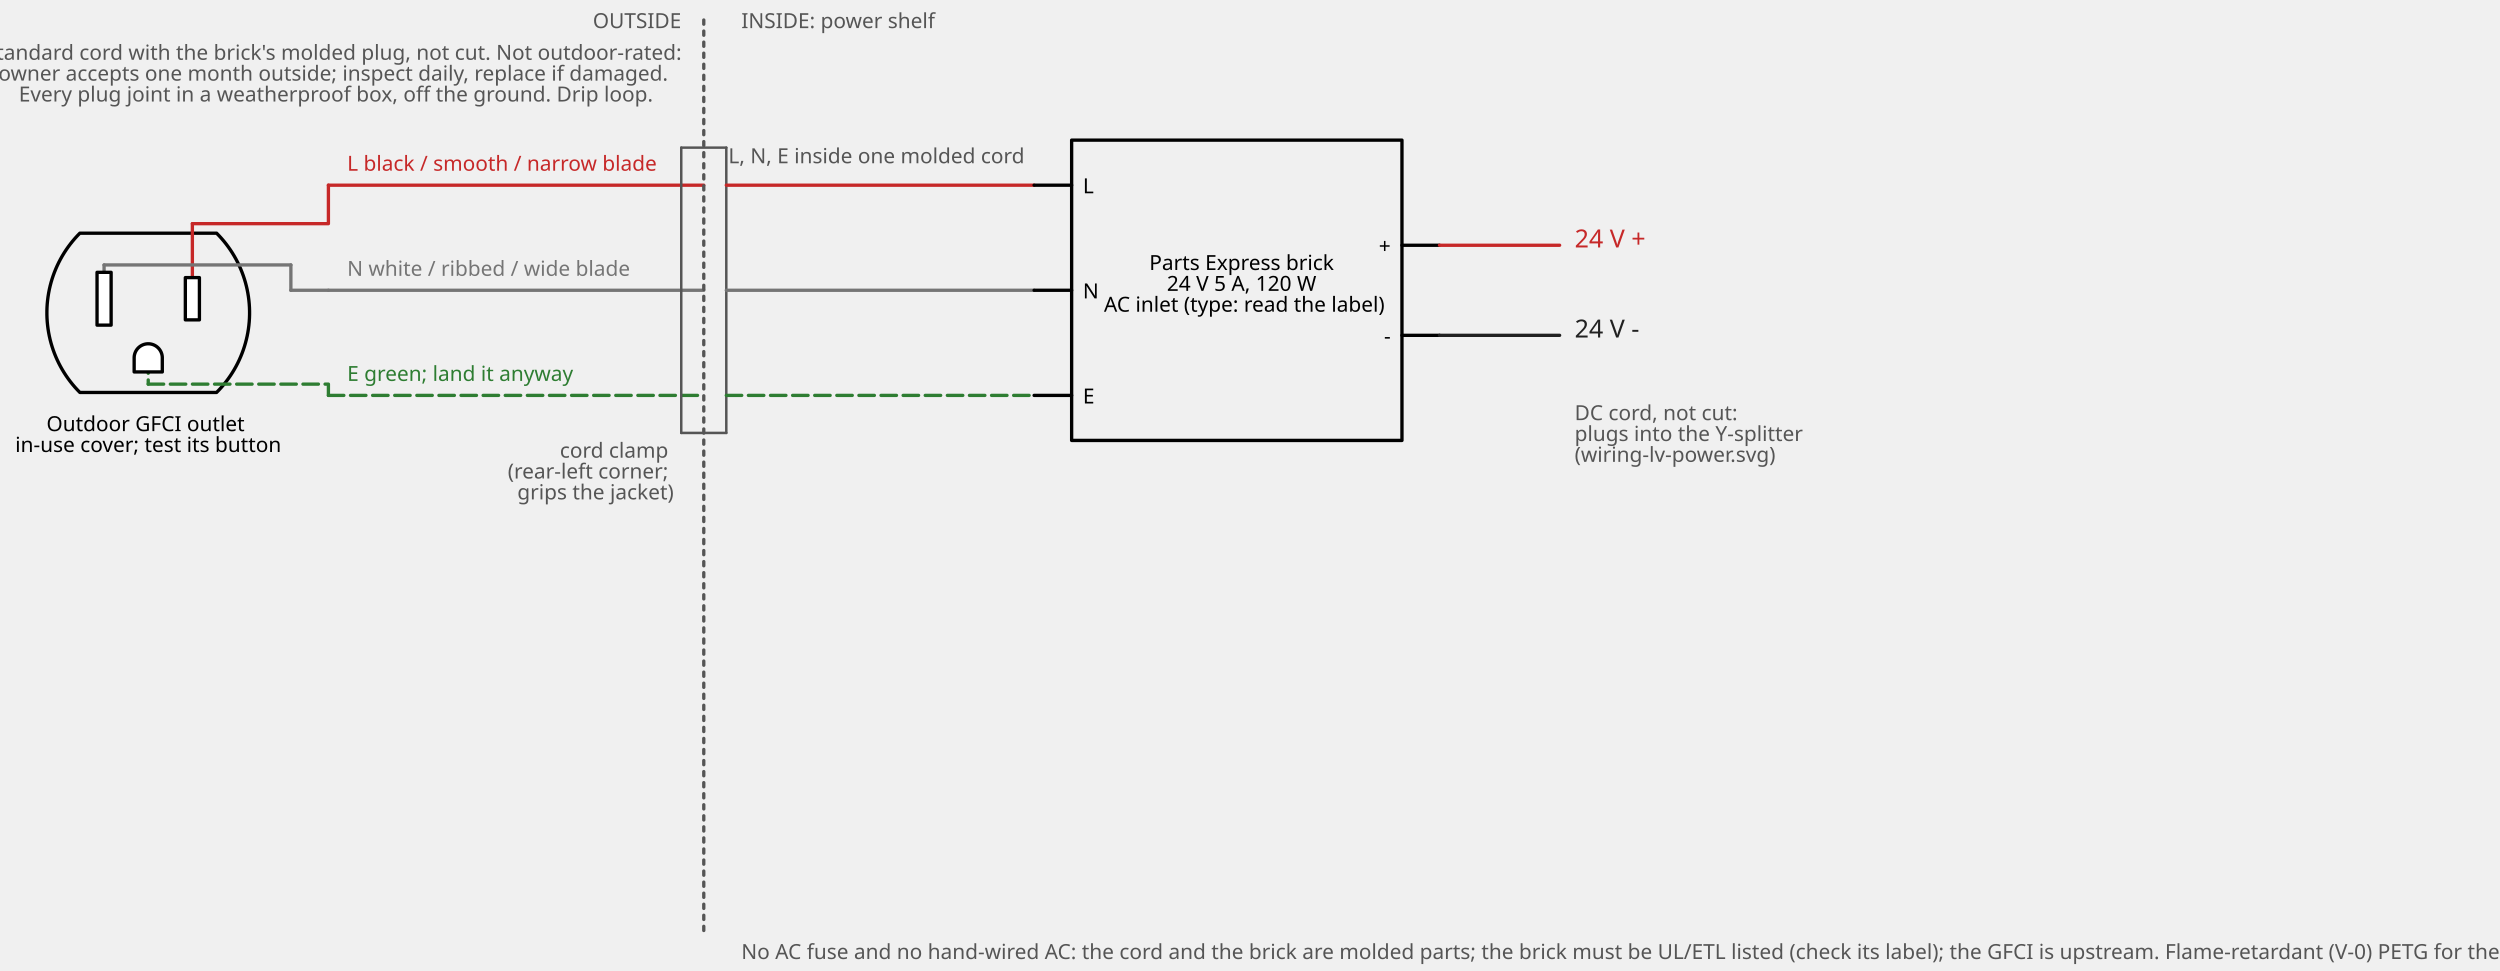
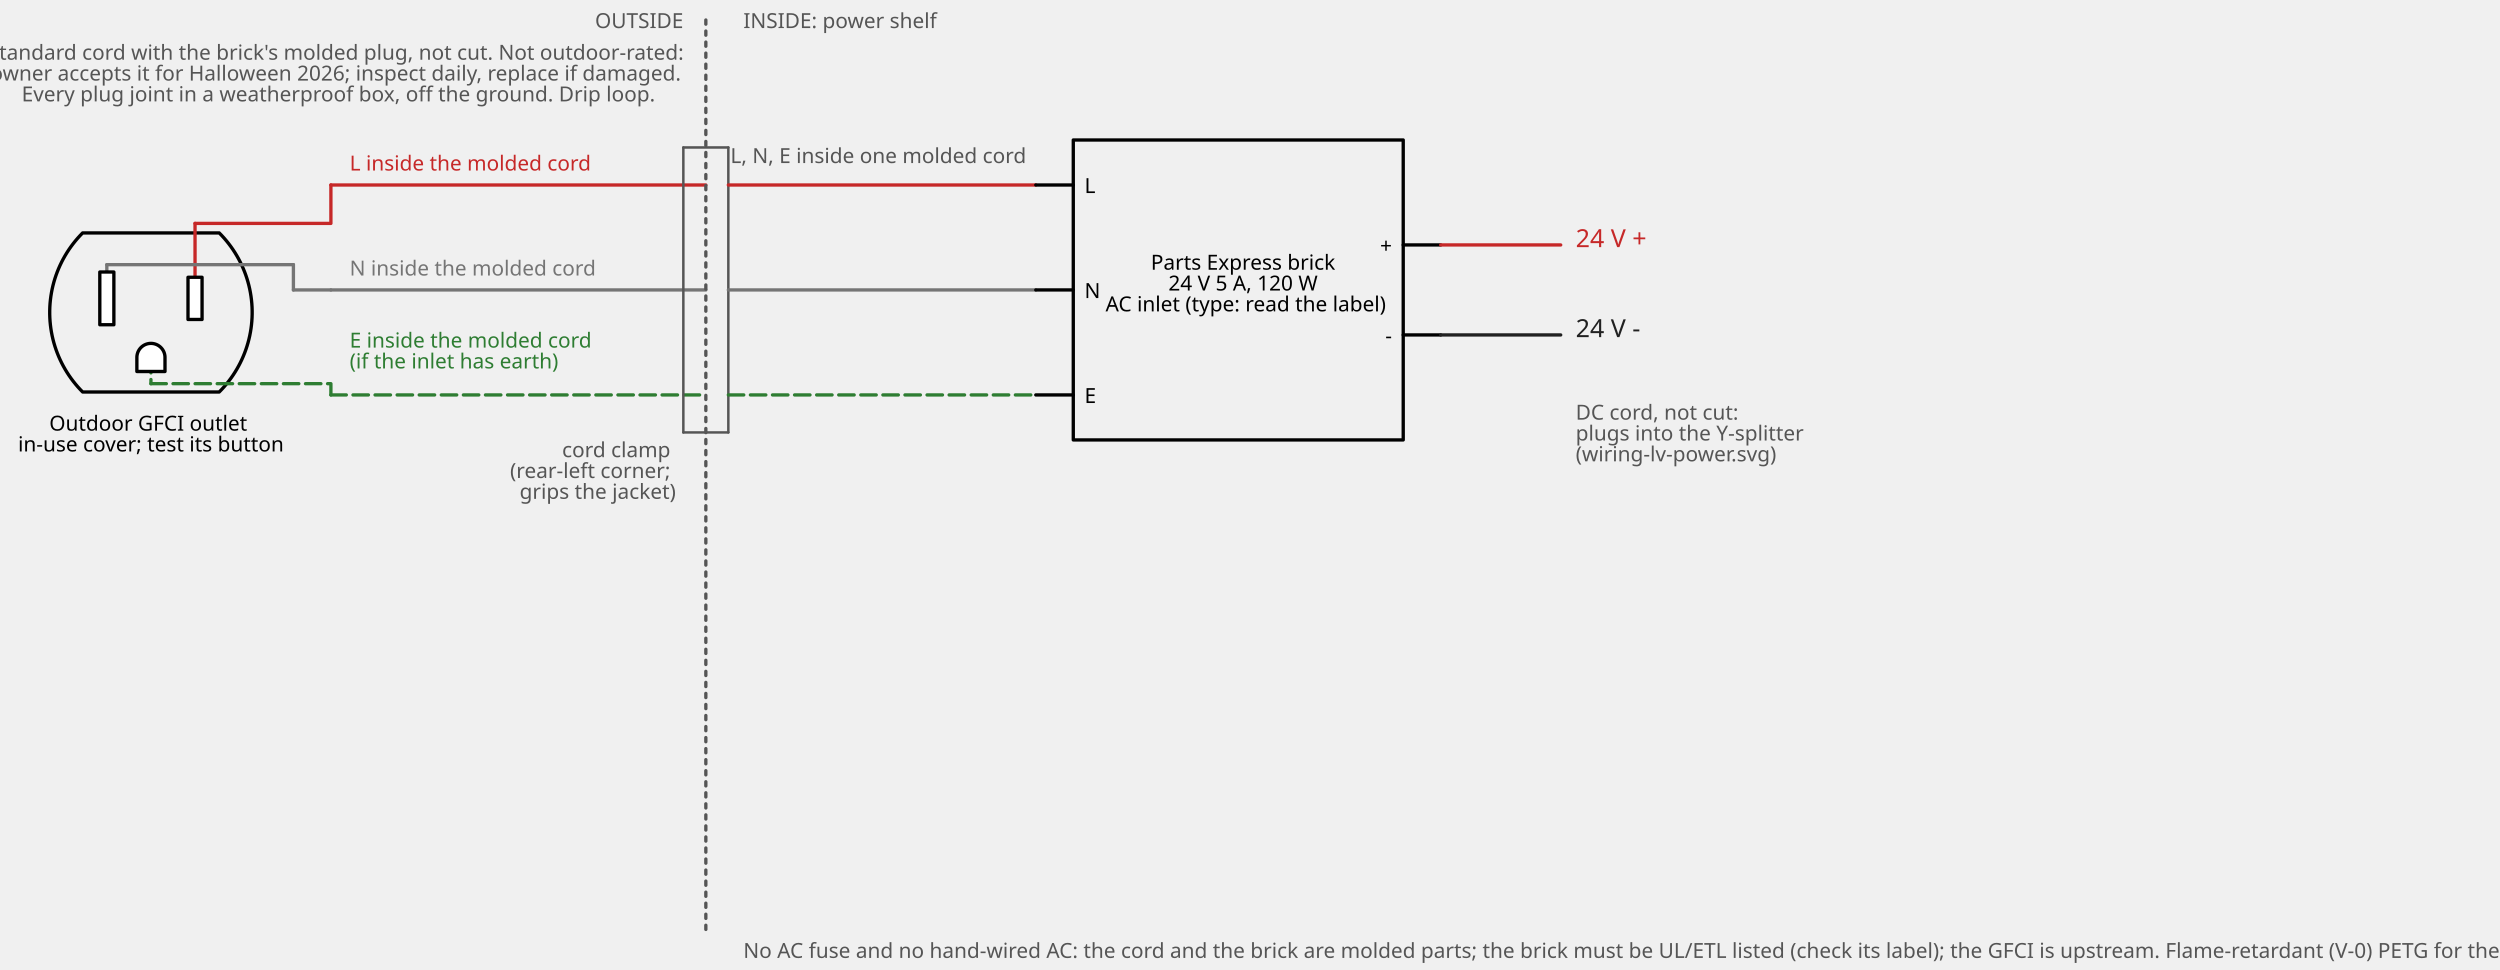
- <svg xmlns="http://www.w3.org/2000/svg" xml:lang="en" height="465.6pt" width="1198.82pt" viewBox="-71.08 -139.2 1198.82 465.6">
+ <svg xmlns="http://www.w3.org/2000/svg" xml:lang="en" height="465.6pt" width="1200.2pt" viewBox="-72.46 -139.2 1200.2 465.6">
  <polygon points="-32.784,-27.384 -33.988,-26.14 -35.152,-24.859 -36.274,-23.541 -37.353,-22.187 -38.388,-20.8 -39.379,-19.38 -40.323,-17.93 -41.22,-16.449 -42.07,-14.941 -42.871,-13.407 -43.622,-11.847 -44.322,-10.264 -44.972,-8.66 -45.57,-7.035 -46.115,-5.392 -46.608,-3.733 -47.047,-2.058 -47.432,-0.371 -47.763,1.328 -48.039,3.037 -48.26,4.754 -48.427,6.477 -48.538,8.204 -48.593,9.934 -48.593,11.666 -48.538,13.396 -48.427,15.123 -48.26,16.846 -48.039,18.563 -47.763,20.272 -47.432,21.971 -47.047,23.658 -46.608,25.333 -46.115,26.992 -45.57,28.635 -44.972,30.26 -44.322,31.864 -43.622,33.447 -42.871,35.007 -42.07,36.541 -41.22,38.049 -40.323,39.53 -39.379,40.98 -38.388,42.4 -37.353,43.787 -36.274,45.141 -35.152,46.459 -33.988,47.74 -32.784,48.984 32.784,48.984 33.988,47.74 35.152,46.459 36.274,45.141 37.353,43.787 38.388,42.4 39.379,40.98 40.323,39.53 41.22,38.049 42.07,36.541 42.871,35.007 43.622,33.447 44.322,31.864 44.972,30.26 45.57,28.635 46.115,26.992 46.608,25.333 47.047,23.658 47.432,21.971 47.763,20.272 48.039,18.563 48.26,16.846 48.427,15.123 48.538,13.396 48.593,11.666 48.593,9.934 48.538,8.204 48.427,6.477 48.26,4.754 48.039,3.037 47.763,1.328 47.432,-0.371 47.047,-2.058 46.608,-3.733 46.115,-5.392 45.57,-7.035 44.972,-8.66 44.322,-10.264 43.622,-11.847 42.871,-13.407 42.07,-14.941 41.22,-16.449 40.323,-17.93 39.379,-19.38 38.388,-20.8 37.353,-22.187 36.274,-23.541 35.152,-24.859 33.988,-26.14 32.784,-27.384 " style="stroke:black;fill:none;stroke-width:1.6;stroke-dasharray:-;stroke-linecap:round;stroke-linejoin:round;" />
  <path d="M 21.17,4.05 L 21.17,-13.95 L 21.17,-31.95" style="stroke:#c62828;fill:none;stroke-width:1.6;stroke-dasharray:-;stroke-linecap:round;stroke-linejoin:round;" />
  <path d="M 21.17,-31.95 L 86.4,-31.95 L 86.4,-50.4" style="stroke:#c62828;fill:none;stroke-width:1.6;stroke-dasharray:-;stroke-linecap:round;stroke-linejoin:round;" />
  <path d="M -21.17,4.05 L -21.17,-4.05 L -21.17,-12.15" style="stroke:#757575;fill:none;stroke-width:1.6;stroke-dasharray:-;stroke-linecap:round;stroke-linejoin:round;" />
  <path d="M -21.17,-12.15 L 23.615,-12.15 L 68.4,-12.15" style="stroke:#757575;fill:none;stroke-width:1.6;stroke-dasharray:-;stroke-linecap:round;stroke-linejoin:round;" />
  <path d="M 68.4,-12.15 L 68.4,-6.075 L 68.4,-0" style="stroke:#757575;fill:none;stroke-width:1.6;stroke-dasharray:-;stroke-linecap:round;stroke-linejoin:round;" />
  <path d="M 68.4,-0.0 L 77.4,-0 L 86.4,-0" style="stroke:#757575;fill:none;stroke-width:1.6;stroke-dasharray:-;stroke-linecap:round;stroke-linejoin:round;" />
  <path d="M 0.0,32.4 L -0,38.7 L -0,45" style="stroke:#2e7d32;fill:none;stroke-width:1.6;stroke-dasharray:7.4,3.2;stroke-linecap:round;stroke-linejoin:round;" />
  <path d="M -2.3145824503884972e-15,45.0 L 86.4,45 L 86.4,50.4" style="stroke:#2e7d32;fill:none;stroke-width:1.6;stroke-dasharray:7.4,3.2;stroke-linecap:round;stroke-linejoin:round;" />
  <path d="M 86.4,-50.4 L 176.4,-50.4 L 266.4,-50.4" style="stroke:#c62828;fill:none;stroke-width:1.6;stroke-dasharray:-;stroke-linecap:round;stroke-linejoin:round;" />
  <path d="M 86.4,-0.0 L 176.4,-0 L 266.4,-0" style="stroke:#757575;fill:none;stroke-width:1.6;stroke-dasharray:-;stroke-linecap:round;stroke-linejoin:round;" />
  <path d="M 86.4,50.4 L 176.4,50.4 L 266.4,50.4" style="stroke:#2e7d32;fill:none;stroke-width:1.6;stroke-dasharray:7.4,3.2;stroke-linecap:round;stroke-linejoin:round;" />
  <path d="M 266.4,-129.6 L 266.4,90 L 266.4,309.6" style="stroke:#555555;fill:none;stroke-width:1.6;stroke-dasharray:2,3.3;stroke-linecap:round;stroke-linejoin:round;" />
  <path d="M 255.6,68.4 L 266.4,68.4 L 277.2,68.4" style="stroke:#555555;fill:none;stroke-width:1.2;stroke-dasharray:-;stroke-linecap:round;stroke-linejoin:round;" />
  <path d="M 277.2,68.4 L 277.2,-0 L 277.2,-68.4" style="stroke:#555555;fill:none;stroke-width:1.2;stroke-dasharray:-;stroke-linecap:round;stroke-linejoin:round;" />
  <path d="M 277.2,-68.4 L 266.4,-68.4 L 255.6,-68.4" style="stroke:#555555;fill:none;stroke-width:1.2;stroke-dasharray:-;stroke-linecap:round;stroke-linejoin:round;" />
  <path d="M 255.6,-68.4 L 255.6,-0 L 255.6,68.4" style="stroke:#555555;fill:none;stroke-width:1.2;stroke-dasharray:-;stroke-linecap:round;stroke-linejoin:round;" />
  <path d="M 277.2,-50.4 L 351,-50.4 L 424.8,-50.4" style="stroke:#c62828;fill:none;stroke-width:1.6;stroke-dasharray:-;stroke-linecap:round;stroke-linejoin:round;" />
  <path d="M 277.2,-0.0 L 351,-0 L 424.8,-0" style="stroke:#757575;fill:none;stroke-width:1.6;stroke-dasharray:-;stroke-linecap:round;stroke-linejoin:round;" />
  <path d="M 277.2,50.4 L 351,50.4 L 424.8,50.4" style="stroke:#2e7d32;fill:none;stroke-width:1.6;stroke-dasharray:7.4,3.2;stroke-linecap:round;stroke-linejoin:round;" />
  <path d="M 442.8,72.0 L 601.2,72 L 601.2,-72 L 442.8,-72 L 442.8,72" style="stroke:black;fill:none;stroke-width:1.6;stroke-dasharray:-;stroke-linecap:round;stroke-linejoin:round;" />
  <path d="M 442.8,-50.4 L 424.8,-50.4" style="stroke:black;fill:none;stroke-width:1.6;stroke-dasharray:-;stroke-linecap:round;stroke-linejoin:round;" />
  <path d="M 442.8,-0.0 L 424.8,-0" style="stroke:black;fill:none;stroke-width:1.6;stroke-dasharray:-;stroke-linecap:round;stroke-linejoin:round;" />
  <path d="M 442.8,50.4 L 424.8,50.4" style="stroke:black;fill:none;stroke-width:1.6;stroke-dasharray:-;stroke-linecap:round;stroke-linejoin:round;" />
  <path d="M 601.2,-21.6 L 619.2,-21.6" style="stroke:black;fill:none;stroke-width:1.6;stroke-dasharray:-;stroke-linecap:round;stroke-linejoin:round;" />
  <path d="M 601.2,21.6 L 619.2,21.6" style="stroke:black;fill:none;stroke-width:1.6;stroke-dasharray:-;stroke-linecap:round;stroke-linejoin:round;" />
  <path d="M 619.2,-21.6 L 648,-21.6 L 676.8,-21.6" style="stroke:#c62828;fill:none;stroke-width:1.6;stroke-dasharray:-;stroke-linecap:round;stroke-linejoin:round;" />
  <path d="M 619.2,21.6 L 648,21.6 L 676.8,21.6" style="stroke:#212121;fill:none;stroke-width:1.6;stroke-dasharray:-;stroke-linecap:round;stroke-linejoin:round;" />
  <polygon points="-24.545,-8.606 -24.545,16.706 -17.795,16.706 -17.795,-8.606 " style="stroke:black;fill:white;stroke-width:1.6;stroke-dasharray:-;stroke-linecap:round;stroke-linejoin:round;" />
  <polygon points="24.545,-6.075 24.545,14.175 17.795,14.175 17.795,-6.075 " style="stroke:black;fill:white;stroke-width:1.6;stroke-dasharray:-;stroke-linecap:round;stroke-linejoin:round;" />
  <polygon points="-6.75,32.4 -6.75,39.15 6.75,39.15 6.75,32.4 6.75,32.4 6.736,31.968 6.695,31.537 6.626,31.11 6.529,30.688 6.406,30.273 6.257,29.867 6.082,29.471 5.881,29.088 5.657,28.718 5.41,28.363 5.14,28.024 4.849,27.704 4.538,27.403 4.209,27.123 3.862,26.864 3.499,26.628 3.122,26.415 2.732,26.228 2.331,26.065 1.921,25.929 1.502,25.819 1.077,25.737 0.648,25.681 0.216,25.653 -0.216,25.653 -0.648,25.681 -1.077,25.737 -1.502,25.819 -1.921,25.929 -2.331,26.065 -2.732,26.228 -3.122,26.415 -3.499,26.628 -3.862,26.864 -4.209,27.123 -4.538,27.403 -4.849,27.704 -5.14,28.024 -5.41,28.363 -5.657,28.718 -5.881,29.088 -6.082,29.471 -6.257,29.867 -6.406,30.273 -6.529,30.688 -6.626,31.11 -6.695,31.537 -6.736,31.968 -6.75,32.4 " style="stroke:black;fill:white;stroke-width:1.6;stroke-dasharray:-;stroke-linecap:round;stroke-linejoin:round;" />
  <text x="0.0" y="49.784" dominant-baseline="hanging" fill="black" font-size="10" font-family="sans" text-anchor="middle">
    <tspan x="0.0" dy="10">Outdoor GFCI outlet</tspan>
    <tspan x="0.0" dy="10">in-use cover; test its button</tspan>
  </text>
  <text x="95.4" y="-71.2" dominant-baseline="central" fill="#c62828" font-size="10" font-family="sans" text-anchor="start">
-     <tspan x="95.4" dy="10">L  black / smooth / narrow blade</tspan>
+     <tspan x="95.4" dy="10">L  inside the molded cord</tspan>
  </text>
  <text x="95.4" y="-20.8" dominant-baseline="central" fill="#757575" font-size="10" font-family="sans" text-anchor="start">
-     <tspan x="95.4" dy="10">N  white / ribbed / wide blade</tspan>
+     <tspan x="95.4" dy="10">N  inside the molded cord</tspan>
  </text>
-   <text x="95.4" y="29.6" dominant-baseline="central" fill="#2e7d32" font-size="10" font-family="sans" text-anchor="start">
-     <tspan x="95.4" dy="10">E  green; land it anyway</tspan>
+   <text x="95.4" y="13.8" dominant-baseline="central" fill="#2e7d32" font-size="10" font-family="sans" text-anchor="start">
+     <tspan x="95.4" dy="10">E  inside the molded cord</tspan>
+     <tspan x="95.4" dy="10">(if the inlet has earth)</tspan>
  </text>
  <text x="90" y="-124.4" dominant-baseline="central" fill="#555555" font-size="10" font-family="sans" text-anchor="middle">
    <tspan x="90" dy="10">Standard cord with the brick's molded plug, not cut. Not outdoor-rated:</tspan>
-     <tspan x="90" dy="10">owner accepts one month outside; inspect daily, replace if damaged.</tspan>
+     <tspan x="90" dy="10">owner accepts it for Halloween 2026; inspect daily, replace if damaged.</tspan>
    <tspan x="90" dy="10">Every plug joint in a weatherproof box, off the ground. Drip loop.</tspan>
  </text>
  <text x="252.0" y="66.4" dominant-baseline="central" fill="#555555" font-size="10" font-family="sans" text-anchor="end">
    <tspan x="252.0" dy="10">cord clamp</tspan>
    <tspan x="252.0" dy="10">(rear-left corner;</tspan>
    <tspan x="252.0" dy="10">grips the jacket)</tspan>
  </text>
  <text x="255.6" y="-139.6" dominant-baseline="central" fill="#555555" font-size="10" font-family="sans" text-anchor="end">
    <tspan x="255.6" dy="10">OUTSIDE</tspan>
  </text>
  <text x="284.4" y="-139.6" dominant-baseline="central" fill="#555555" font-size="10" font-family="sans" text-anchor="start">
    <tspan x="284.4" dy="10">INSIDE: power shelf</tspan>
  </text>
  <text x="349.2" y="-74.8" dominant-baseline="central" fill="#555555" font-size="10" font-family="sans" text-anchor="middle">
    <tspan x="349.2" dy="10">L, N, E inside one molded cord</tspan>
  </text>
  <text x="448.2" y="-60.4" dominant-baseline="central" fill="black" font-size="10" font-family="sans" text-anchor="start">
    <tspan x="448.2" dy="10">L</tspan>
  </text>
  <text x="448.2" y="-10.0" dominant-baseline="central" fill="black" font-size="10" font-family="sans" text-anchor="start">
    <tspan x="448.2" dy="10">N</tspan>
  </text>
  <text x="448.2" y="40.4" dominant-baseline="central" fill="black" font-size="10" font-family="sans" text-anchor="start">
    <tspan x="448.2" dy="10">E</tspan>
  </text>
  <text x="595.8" y="-31.6" dominant-baseline="central" fill="black" font-size="10" font-family="sans" text-anchor="end">
    <tspan x="595.8" dy="10">+</tspan>
  </text>
  <text x="595.8" y="11.6" dominant-baseline="central" fill="black" font-size="10" font-family="sans" text-anchor="end">
    <tspan x="595.8" dy="10">-</tspan>
  </text>
  <text x="525.6" y="-23.6" dominant-baseline="central" fill="black" font-size="10" font-family="sans" text-anchor="middle">
    <tspan x="525.6" dy="10">Parts Express brick</tspan>
    <tspan x="525.6" dy="10">24 V 5 A, 120 W</tspan>
    <tspan x="525.6" dy="10">AC inlet (type: read the label)</tspan>
  </text>
  <text x="684" y="-37.2" dominant-baseline="central" fill="#c62828" font-size="12" font-family="sans" text-anchor="start">
    <tspan x="684" dy="12">24 V +</tspan>
  </text>
  <text x="684" y="6" dominant-baseline="central" fill="#212121" font-size="12" font-family="sans" text-anchor="start">
    <tspan x="684" dy="12">24 V -</tspan>
  </text>
  <text x="684" y="48.4" dominant-baseline="central" fill="#555555" font-size="10" font-family="sans" text-anchor="start">
    <tspan x="684" dy="10">DC cord, not cut:</tspan>
    <tspan x="684" dy="10">plugs into the Y-splitter</tspan>
    <tspan x="684" dy="10">(wiring-lv-power.svg)</tspan>
  </text>
  <text x="284.4" y="306.8" dominant-baseline="central" fill="#555555" font-size="10" font-family="sans" text-anchor="start">
    <tspan x="284.4" dy="10">No AC fuse and no hand-wired AC: the cord and the brick are molded parts; the brick must be UL/ETL listed (check its label); the GFCI is upstream. Flame-retardant (V-0) PETG for the shelf.</tspan>
  </text>
</svg>
